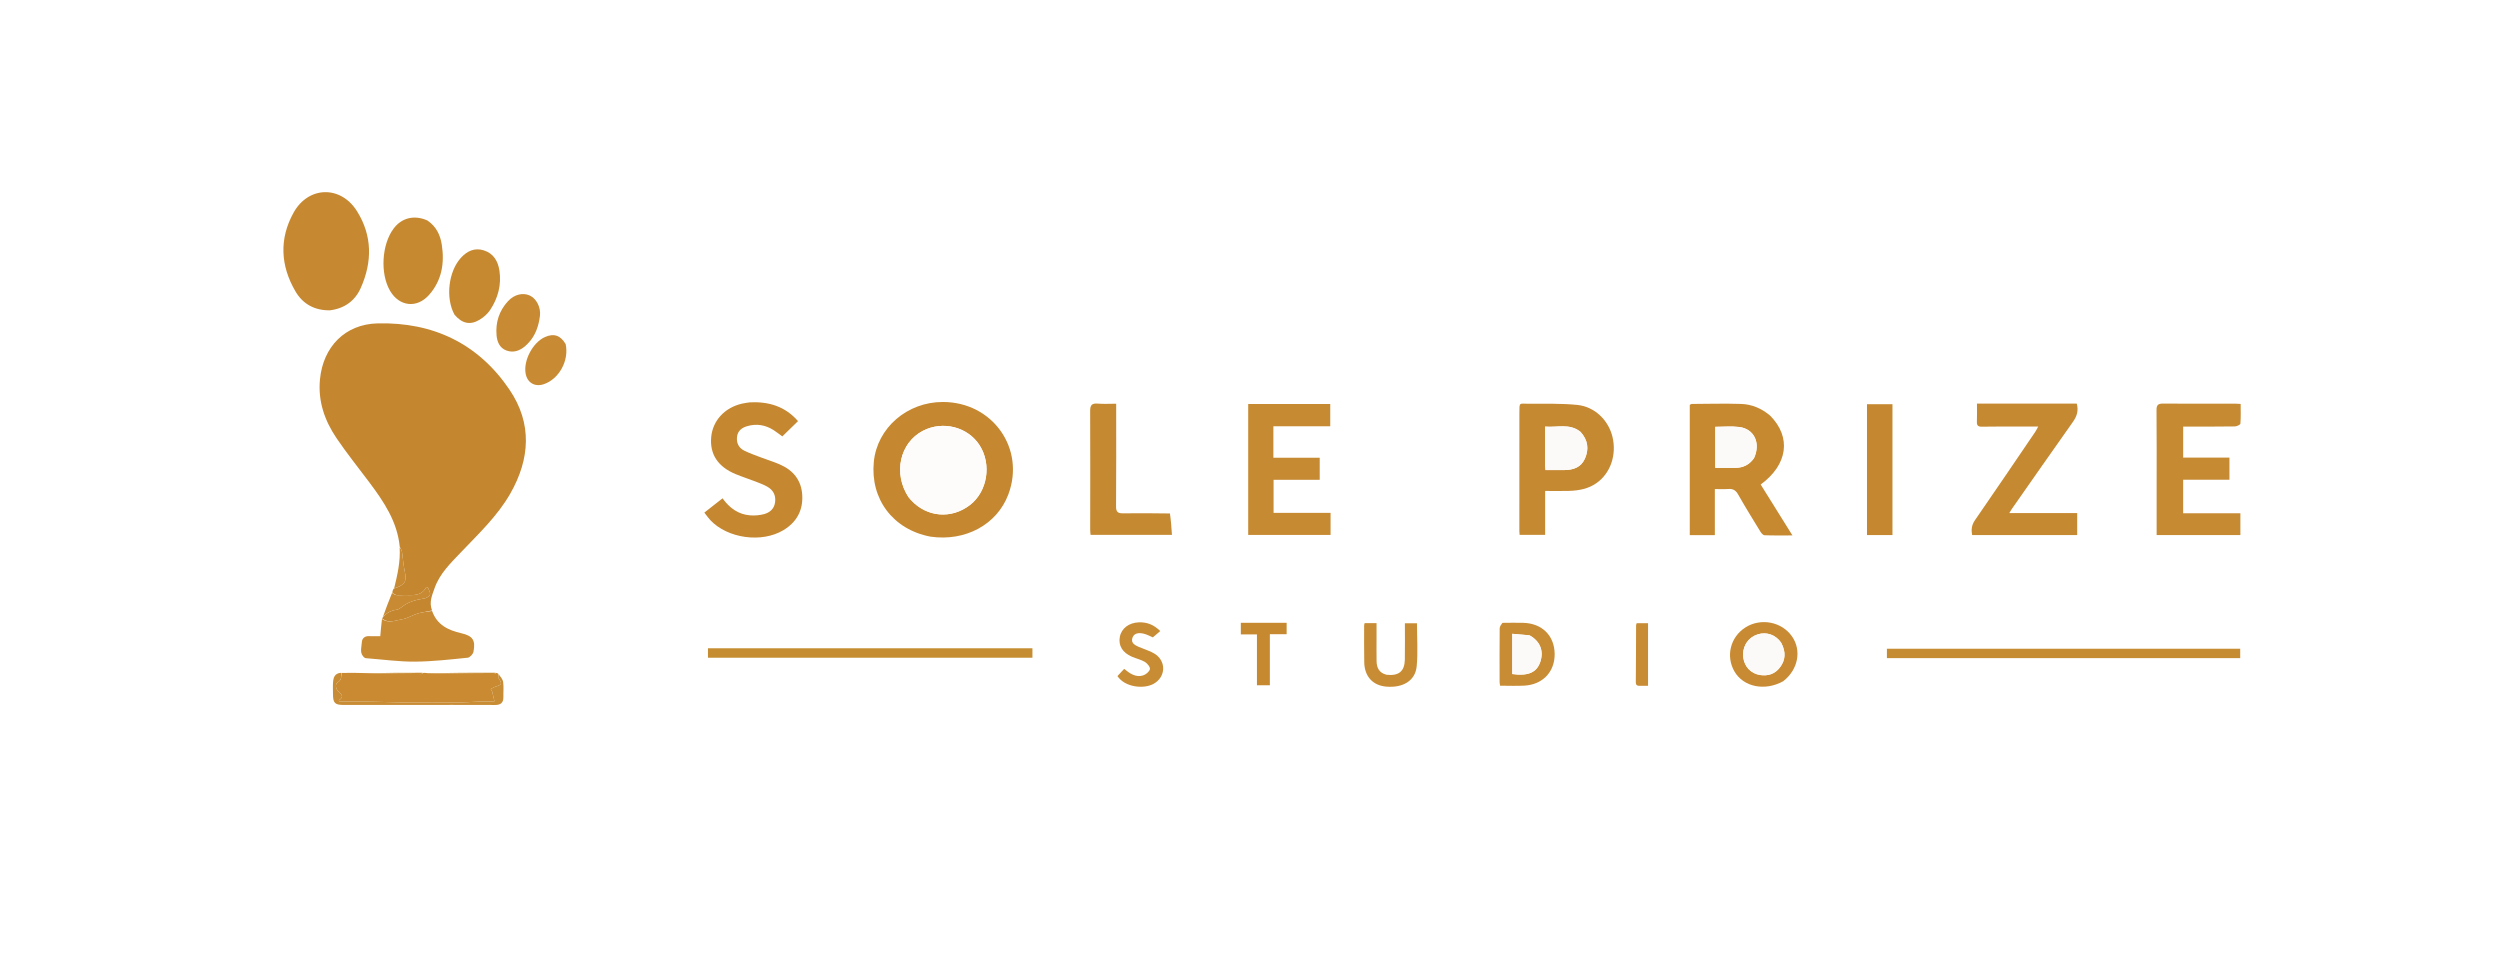
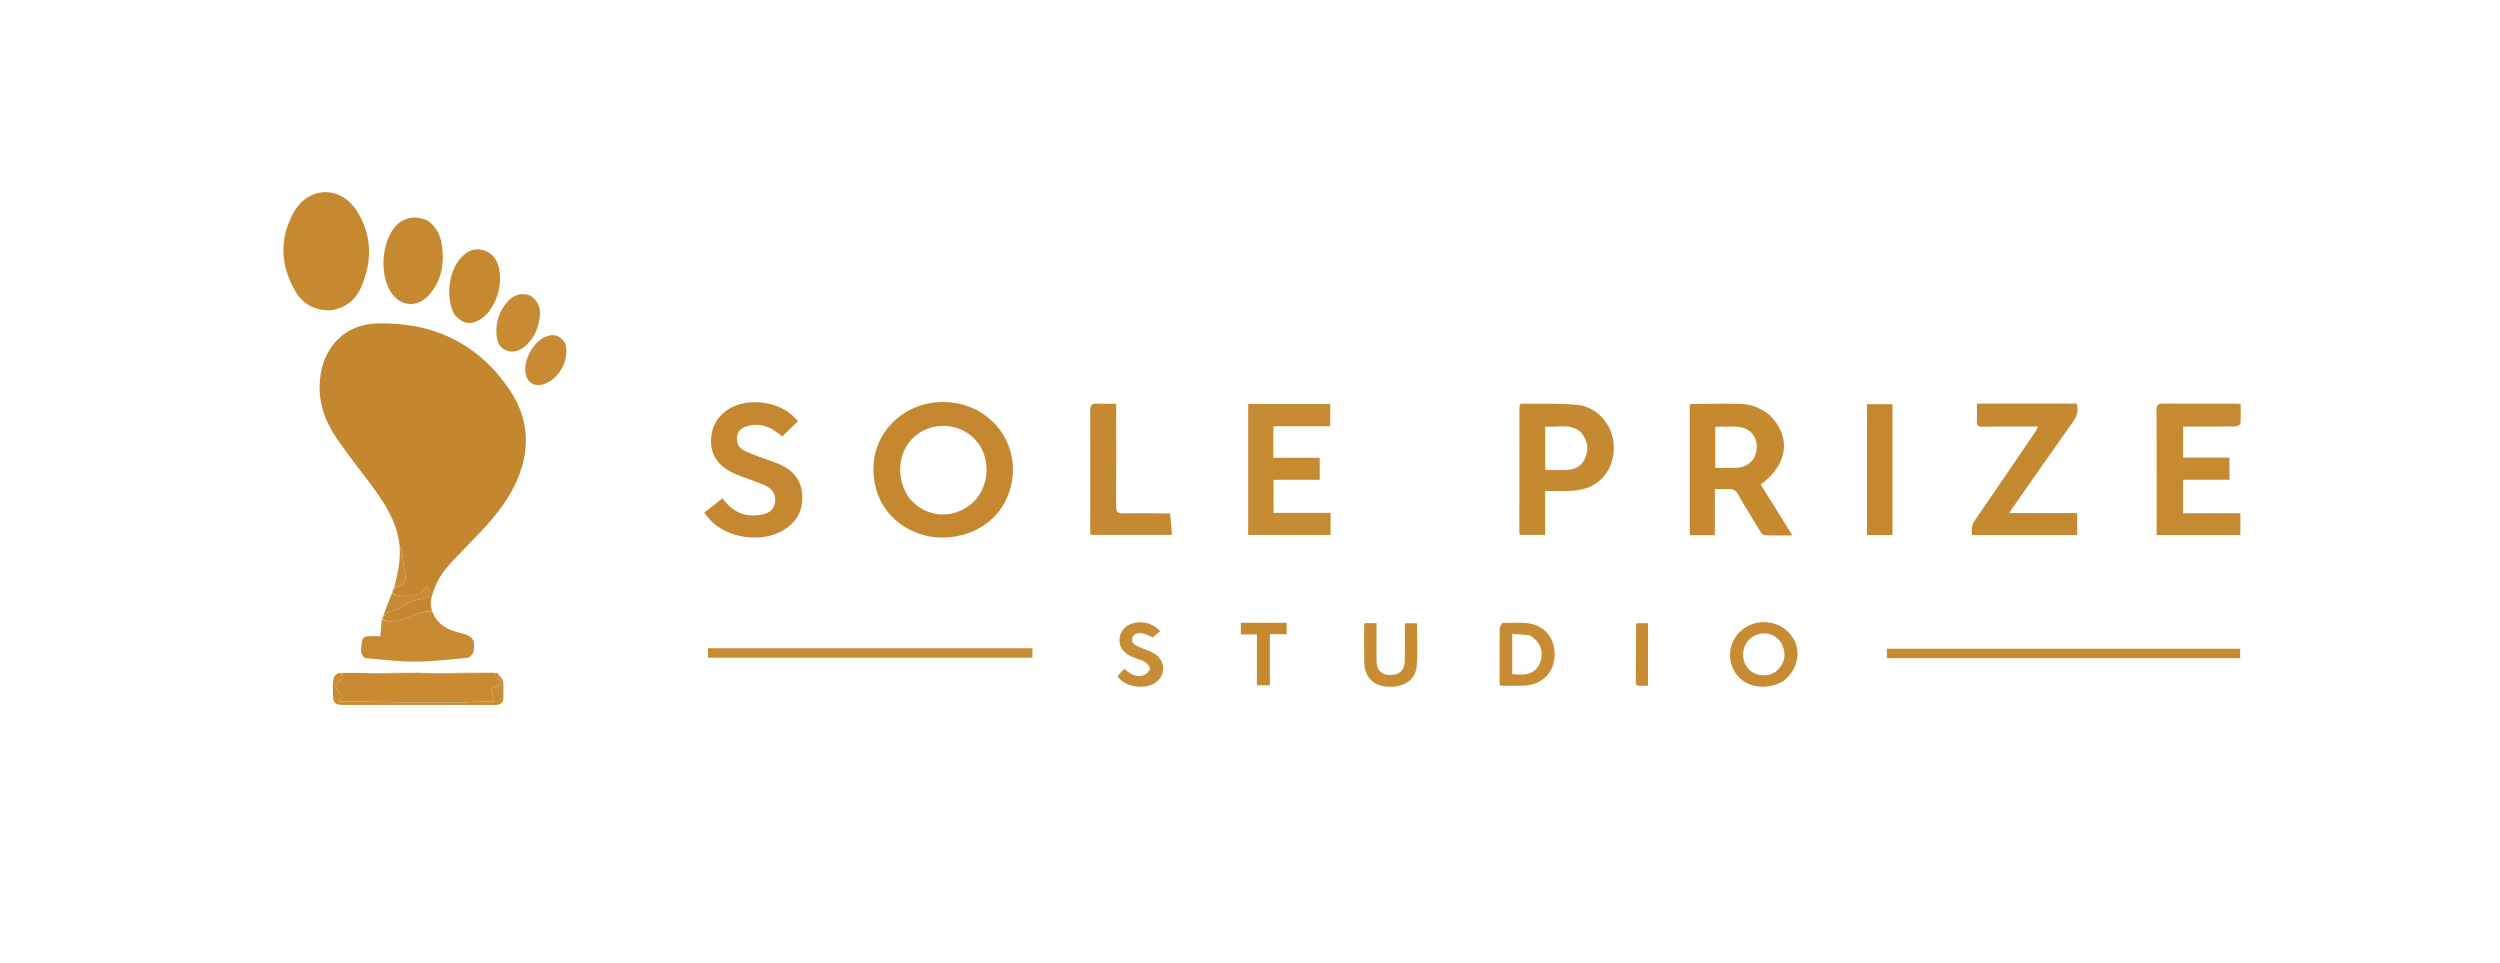
<svg xmlns="http://www.w3.org/2000/svg" version="1.1" id="Layer_1" x="0px" y="0px" width="100%" viewBox="0 0 2021 778" enable-background="new 0 0 2021 778" xml:space="preserve">
  <path fill="#C4862F" opacity="1" stroke="none" d=" M308.987,499.996   C308.972,499.825 308.957,499.653 309.381,499.195   C312.544,495.372 316.168,493.537 320.568,492.923   C321.815,492.749 323.132,492.041 324.119,491.221   C329.535,486.721 335.884,484.848 342.717,483.857   C344.547,483.592 347.084,482.148 347.613,480.65   C348.152,479.129 346.612,476.872 345.982,474.937   C345.534,474.8 345.086,474.664 344.638,474.527   C340.383,482.513 333.206,480.929 326.476,481.048   C323.143,481.107 319.758,481.959 317.136,479   C317.31,477.967 317.485,476.933 318.335,475.844   C327.736,472.632 328.988,470.101 327.132,461.46   C326.041,456.378 325.773,451.124 324.939,445.979   C324.714,444.593 323.769,443.323 323.154,441.999   C321.183,421.678 310.296,405.571 298.533,389.871   C289.647,378.013 280.332,366.442 272.037,354.182   C262.408,339.951 256.951,324.29 258.671,306.604   C261.222,280.375 278.909,262.06 305.27,261.42   C350.041,260.333 386.608,277.65 411.896,315.036   C430.333,342.294 428.536,370.979 412.517,399.011   C402.151,417.152 386.992,431.371 372.761,446.334   C364.397,455.129 355.475,463.606 351.317,475.471   C349.334,481.129 346.659,486.855 349.284,493.468   C345.118,494.55 341.34,494.836 337.795,495.899   C333.464,497.197 329.453,499.921 325.079,500.617   C319.825,501.453 314.16,504.23 308.987,499.996  z" />
  <path fill="#C58830" opacity="1" stroke="none" d=" M752.133,433.815   C721.906,428.077 703.411,403.406 706.393,373.317   C709.11,345.904 733.321,324.934 762.22,324.962   C802.503,325.001 829.14,362.741 815.082,399.859   C805.922,424.046 780.393,437.933 752.133,433.815  M734.473,401.923   C735.116,402.685 735.734,403.472 736.407,404.207   C749.206,418.181 769.065,419.853 784.14,408.231   C798.256,397.349 801.807,375.447 791.953,360.033   C782.401,345.09 762.206,339.907 746.095,348.262   C727.446,357.934 721.852,382.575 734.473,401.923  z" />
  <path fill="#C68930" opacity="1" stroke="none" d=" M1430.992,335.995   C1448.265,353.434 1445.346,375.539 1423.34,391.701   C1431.69,405.078 1440.082,418.52 1449.016,432.834   C1440.912,432.834 1433.665,432.973 1426.435,432.694   C1425.253,432.648 1423.824,430.949 1423.048,429.684   C1416.957,419.752 1410.831,409.833 1405.088,399.699   C1403.157,396.291 1400.89,395.011 1397.134,395.3   C1393.719,395.562 1390.269,395.355 1386.286,395.355   C1386.286,408.199 1386.286,420.269 1386.286,432.577   C1379.28,432.577 1372.839,432.577 1366.011,432.577   C1366.011,397.376 1366.011,362.329 1366.011,327.322   C1366.664,326.973 1367.082,326.555 1367.503,326.552   C1380.821,326.482 1394.151,326.107 1407.454,326.538   C1416.107,326.818 1423.992,330.094 1430.992,335.995  M1418.028,370.224   C1423.524,358.315 1418.18,346.703 1405.983,345.186   C1399.643,344.398 1393.125,345.047 1386.623,345.047   C1386.623,356.3 1386.623,367.156 1386.623,378.227   C1392.405,378.227 1397.719,378.292 1403.032,378.209   C1409.048,378.116 1414.043,375.862 1418.028,370.224  z" />
  <path fill="#C68831" opacity="1" stroke="none" d=" M266.736,250.863   C254.231,251.04 244.809,245.719 238.877,235.597   C226.698,214.811 225.582,193.045 237.347,171.88   C249.33,150.322 275.398,149.777 288.526,170.616   C301.014,190.442 301.036,211.576 291.696,232.656   C287.088,243.059 278.722,249.329 266.736,250.863  z" />
  <path fill="#C58932" opacity="1" stroke="none" d=" M1619,326.29   C1639.281,326.291 1659.062,326.291 1678.873,326.291   C1680.442,332.174 1678.876,336.644 1675.69,341.137   C1659.123,364.504 1642.759,388.015 1626.332,411.481   C1625.777,412.273 1625.307,413.124 1624.292,414.765   C1642.954,414.765 1660.947,414.765 1679.203,414.765   C1679.203,421.058 1679.203,426.645 1679.203,432.531   C1650.808,432.531 1622.729,432.531 1594.304,432.531   C1593.448,428.212 1593.826,424.465 1596.558,420.515   C1612.948,396.825 1629.081,372.956 1645.282,349.134   C1645.993,348.09 1646.526,346.924 1647.71,344.791   C1642.133,344.791 1637.385,344.782 1632.637,344.793   C1622.473,344.817 1612.308,344.764 1602.147,344.935   C1599.104,344.987 1597.985,343.994 1598.121,340.918   C1598.324,336.301 1598.174,331.669 1598.174,326.288   C1605.277,326.288 1611.889,326.288 1619,326.29  z" />
  <path fill="#C68A32" opacity="1" stroke="none" d=" M1743.423,395   C1743.422,373.508 1743.527,352.515 1743.331,331.524   C1743.292,327.29 1744.677,326.224 1748.752,326.262   C1768.077,326.44 1787.404,326.311 1806.73,326.307   C1808.041,326.306 1809.352,326.434 1811.353,326.537   C1811.353,331.959 1811.572,337.238 1811.144,342.465   C1811.07,343.366 1808.259,344.692 1806.695,344.718   C1794.703,344.914 1782.706,344.836 1770.71,344.844   C1768.911,344.845 1767.113,344.844 1764.875,344.844   C1764.875,353.377 1764.875,361.418 1764.875,369.908   C1777.276,369.908 1789.537,369.908 1802.286,369.908   C1802.286,376.012 1802.286,381.688 1802.286,387.832   C1789.827,387.832 1777.567,387.832 1764.861,387.832   C1764.861,396.963 1764.861,405.639 1764.861,414.935   C1780.327,414.935 1795.568,414.935 1811.126,414.935   C1811.126,421.119 1811.126,426.687 1811.126,432.545   C1788.539,432.545 1766.303,432.545 1743.423,432.545   C1743.423,420.055 1743.423,407.777 1743.423,395  z" />
  <path fill="#C68A32" opacity="1" stroke="none" d=" M1048,387.889   C1041.683,387.887 1035.866,387.887 1029.557,387.887   C1029.557,396.808 1029.557,405.366 1029.557,414.604   C1044.755,414.604 1059.996,414.604 1075.634,414.604   C1075.634,420.837 1075.634,426.414 1075.634,432.419   C1053.667,432.419 1031.598,432.419 1009.046,432.419   C1009.046,397.312 1009.046,362.135 1009.046,326.611   C1031.191,326.611 1053.101,326.611 1075.378,326.611   C1075.378,332.511 1075.378,338.246 1075.378,344.604   C1060.145,344.604 1044.913,344.604 1029.398,344.604   C1029.398,353.281 1029.398,361.342 1029.398,370.008   C1041.979,370.008 1054.209,370.008 1066.865,370.008   C1066.865,376.166 1066.865,381.726 1066.865,387.89   C1060.706,387.89 1054.603,387.89 1048,387.889  z" />
  <path fill="#C58932" opacity="1" stroke="none" d=" M1249.095,415.999   C1249.095,421.646 1249.095,426.794 1249.095,432.395   C1242.107,432.395 1235.425,432.395 1228.453,432.395   C1228.373,431.304 1228.243,430.347 1228.243,429.39   C1228.236,397.6 1228.198,365.809 1228.272,334.019   C1228.293,324.878 1227.957,326.361 1235.664,326.4   C1248.795,326.465 1262.008,326.024 1275.032,327.332   C1289.238,328.758 1300.34,339.762 1303.54,353.207   C1307,367.743 1301.97,382.526 1290.627,390.52   C1283.999,395.192 1276.294,396.589 1268.386,396.842   C1262.246,397.038 1256.096,396.881 1249.095,396.881   C1249.095,403.329 1249.095,409.415 1249.095,415.999  M1277.483,348.927   C1268.755,342.021 1258.845,345.729 1249.122,344.868   C1249.122,356.243 1249.117,366.696 1249.132,377.149   C1249.134,377.941 1249.284,378.732 1249.414,380.006   C1254.582,380.006 1259.521,380.019 1264.46,380.003   C1271.757,379.978 1278.128,377.852 1281.267,370.721   C1284.611,363.127 1283.813,355.817 1277.483,348.927  z" />
  <path fill="#C5872F" opacity="1" stroke="none" d=" M606.342,325.225   C621.665,324.596 634.717,328.545 645.121,340.428   C640.861,344.572 636.756,348.566 632.411,352.793   C630.148,351.144 627.853,349.281 625.376,347.703   C618.698,343.45 611.468,342.282 603.854,344.556   C599.622,345.82 596.36,348.335 595.808,353.104   C595.232,358.083 597.157,362.086 601.629,364.292   C605.936,366.416 610.514,368.007 615.013,369.725   C620.139,371.682 625.419,373.273 630.44,375.463   C641.22,380.164 647.848,388.192 648.53,400.239   C649.236,412.685 643.947,422.169 633.32,428.574   C615.809,439.128 588.2,435.322 574.227,420.478   C572.557,418.703 571.181,416.652 569.4,414.388   C574.424,410.443 579.083,406.785 584.107,402.84   C589.751,410.686 596.891,415.899 606.438,416.616   C610.174,416.897 614.138,416.579 617.742,415.595   C622.464,414.306 625.956,411.182 626.607,405.876   C627.293,400.287 624.978,396.055 620.195,393.379   C617.167,391.684 613.854,390.469 610.602,389.212   C605.33,387.173 599.933,385.444 594.711,383.289   C580.31,377.347 573.636,367.09 574.944,353.251   C576.205,339.924 585.931,329.421 599.986,326.267   C601.931,325.83 603.918,325.583 606.342,325.225  z" />
  <path fill="#C58932" opacity="1" stroke="none" d=" M945.784,415.089   C946.609,420.774 946.991,426.333 947.405,432.373   C925.208,432.373 903.666,432.373 881.62,432.373   C881.519,431.067 881.312,429.639 881.312,428.211   C881.326,396.229 881.467,364.246 881.286,332.264   C881.258,327.351 882.768,325.874 887.502,326.279   C892.124,326.673 896.807,326.364 902.331,326.364   C902.331,328.874 902.331,331.116 902.331,333.357   C902.327,358.677 902.438,383.997 902.211,409.314   C902.171,413.813 903.625,415.034 907.869,414.973   C920.357,414.794 932.85,414.943 945.784,415.089  z" />
  <path fill="#C98A31" opacity="1" stroke="none" d=" M401.015,543.962   C401.657,544.068 402.299,544.175 402.848,544.737   C402.822,546.218 402.516,547.501 403.017,548.228   C406.089,552.682 405.832,553.441 400.541,555.089   C399.243,555.494 398.074,556.315 396.669,557.035   C397.326,558.169 397.794,558.688 397.946,559.287   C398.587,561.822 399.134,564.379 399.715,566.929   C397.722,566.995 395.73,567.089 393.737,567.116   C392.576,567.133 391.41,566.964 390.251,567.013   C383.032,567.314 375.816,567.851 368.595,567.937   C355.787,568.089 342.977,567.991 330.167,567.961   C326.919,567.953 323.672,567.807 320.425,567.728   C314.058,567.572 307.692,567.395 301.325,567.274   C297.512,567.201 293.697,567.207 289.884,567.198   C284.764,567.187 279.645,567.196 274.526,567.196   C274.313,566.827 274.1,566.458 273.888,566.09   C277.751,563.828 276.784,561.843 274.316,559.782   C271.503,557.432 270.435,553.352 273.033,551.641   C276.482,549.371 275.802,546.812 275.999,543.993   C283.02,543.929 290.04,543.865 297.815,544.185   C312.487,544.691 326.406,544.826 340.325,544.898   C340.883,544.901 341.444,544.308 342.004,543.993   C343.071,543.938 344.139,543.882 345.895,544.206   C364.172,544.7 381.761,544.825 399.35,544.891   C399.904,544.893 400.46,544.285 401.015,543.962  z" />
  <path fill="#C68930" opacity="1" stroke="none" d=" M345.572,178.273   C352.66,183.11 355.909,189.938 357.129,197.706   C359.474,212.628 357.205,226.638 346.92,238.326   C337.105,249.479 322.813,247.872 315.344,235.131   C307.213,221.261 308.538,197.699 318.175,184.797   C324.72,176.034 334.975,173.492 345.572,178.273  z" />
  <path fill="#C88A32" opacity="1" stroke="none" d=" M308.795,500.361   C314.16,504.23 319.825,501.453 325.079,500.617   C329.453,499.921 333.464,497.197 337.795,495.899   C341.34,494.836 345.118,494.55 349.295,493.892   C353.313,505.253 362.355,509.474 372.919,511.906   C382.153,514.032 384.568,517.538 382.759,526.866   C382.391,528.765 379.888,531.511 378.15,531.686   C363.933,533.113 349.669,534.777 335.409,534.868   C322.509,534.949 309.598,533.146 296.692,532.157   C296.041,532.107 295.256,532.086 294.782,531.725   C290.269,528.295 292.325,523.449 292.511,519.215   C292.641,516.246 294.715,514.109 298.28,514.267   C301.26,514.399 304.25,514.294 307.415,514.294   C307.829,509.561 308.216,505.143 308.795,500.361  z" />
  <path fill="#C68C31" opacity="1" stroke="none" d=" M1531.129,532.013   C1529.01,532.011 1527.371,532.011 1525.379,532.011   C1525.379,529.392 1525.379,527.153 1525.379,524.451   C1620.413,524.451 1715.479,524.451 1810.982,524.451   C1810.982,526.751 1810.982,529.13 1810.982,532.014   C1717.829,532.014 1624.72,532.014 1531.129,532.013  z" />
  <path fill="#C58830" opacity="1" stroke="none" d=" M1529.876,424.91   C1529.876,427.677 1529.876,429.959 1529.876,432.525   C1522.754,432.525 1516.188,432.525 1509.278,432.525   C1509.278,397.222 1509.278,362.173 1509.278,326.74   C1515.972,326.74 1522.548,326.74 1529.876,326.74   C1529.876,359.298 1529.876,391.861 1529.876,424.91  z" />
  <path fill="#C68C31" opacity="1" stroke="none" d=" M724,524.049   C761.097,524.051 797.695,524.051 834.617,524.051   C834.617,526.852 834.617,529.102 834.617,531.728   C747.304,531.728 659.972,531.728 572.317,531.728   C572.317,529.323 572.317,527.074 572.317,524.047   C622.729,524.047 673.114,524.047 724,524.049  z" />
  <path fill="#C68930" opacity="1" stroke="none" d=" M367.457,254.436   C359.975,240.972 362.507,219.382 372.717,208.291   C377.68,202.899 383.69,200.08 391.07,202.379   C399.017,204.854 402.622,211.19 403.75,218.809   C405.448,230.29 402.593,241.019 396.23,250.586   C394.103,253.783 390.872,256.602 387.542,258.572   C379.991,263.039 373.502,261.523 367.457,254.436  z" />
  <path fill="#C88A32" opacity="1" stroke="none" d=" M1441.614,550.659   C1426.801,558.972 1409.344,555.363 1402.108,542.767   C1395.005,530.401 1398.819,515.026 1410.915,507.273   C1423.364,499.294 1440.412,502.57 1448.702,514.535   C1456.551,525.864 1453.634,541.285 1441.614,550.659  M1439.983,519.75   C1439.376,518.958 1438.831,518.107 1438.151,517.383   C1432.941,511.839 1425.369,510.478 1418.475,513.81   C1411.886,516.995 1408.235,524.081 1409.274,531.666   C1410.283,539.026 1415.465,544.557 1422.885,545.687   C1429.248,546.656 1434.832,544.848 1438.858,539.611   C1443.481,533.597 1443.784,527.108 1439.983,519.75  z" />
  <path fill="#C88C34" opacity="1" stroke="none" d=" M1214.573,503.506   C1220.506,503.486 1226.001,503.326 1231.486,503.496   C1246.711,503.966 1256.609,513.865 1256.788,528.63   C1256.962,542.976 1247.221,553.396 1232.429,554.259   C1225.984,554.635 1219.498,554.322 1212.704,554.322   C1212.541,553.244 1212.281,552.318 1212.279,551.392   C1212.251,536.918 1212.203,522.443 1212.337,507.97   C1212.351,506.48 1213.506,505.001 1214.573,503.506  M1236.362,513.566   C1231.804,513.169 1227.247,512.773 1222.498,512.359   C1222.498,523.827 1222.498,534.385 1222.498,544.887   C1235.324,546.699 1242.291,543.622 1245.161,535.096   C1248.124,526.295 1245.17,518.496 1236.362,513.566  z" />
  <path fill="#C88A32" opacity="1" stroke="none" d=" M426.727,277.727   C425.75,278.668 425.063,279.402 424.292,280.034   C419.9,283.629 414.964,285.388 409.435,283.363   C403.851,281.318 401.875,276.286 401.417,271.047   C400.507,260.638 403.523,251.232 410.672,243.468   C415.744,237.961 422.773,236.341 428.349,238.939   C433.615,241.391 437.374,248.504 436.486,255.396   C435.431,263.6 432.931,271.315 426.727,277.727  z" />
  <path fill="#C88C34" opacity="1" stroke="none" d=" M1120.847,545.473   C1130.785,546.602 1135.512,542.654 1135.673,533.155   C1135.837,523.516 1135.709,513.872 1135.709,503.842   C1139.163,503.842 1142.193,503.842 1145.477,503.842   C1145.477,515.601 1146.357,527.287 1145.23,538.776   C1144.099,550.312 1134.086,556.217 1120.667,555.067   C1109.8,554.136 1103.099,546.912 1102.864,535.454   C1102.659,525.461 1102.78,515.462 1102.779,505.466   C1102.779,504.994 1102.992,504.523 1103.176,503.758   C1106.102,503.758 1109.017,503.758 1112.797,503.758   C1112.797,507.497 1112.797,511.245 1112.797,514.993   C1112.797,521.491 1112.712,527.99 1112.823,534.486   C1112.913,539.759 1114.8,543.924 1120.847,545.473  z" />
  <path fill="#C88C34" opacity="1" stroke="none" d=" M923.24,523.986   C926.801,525.499 930.2,526.551 933.156,528.335   C942.948,534.242 942.605,547.145 932.667,552.75   C924.709,557.238 909.485,555.718 903.347,546.547   C905.113,544.649 906.887,542.743 908.778,540.711   C913.421,544.574 918.137,547.755 923.952,546.05   C926.246,545.377 929.063,543.061 929.605,540.967   C930.007,539.413 927.542,536.308 925.604,535.141   C922.383,533.204 918.5,532.407 915.003,530.882   C907.372,527.556 903.963,521.821 905.267,514.861   C906.55,508.012 912.577,503.393 920.608,503.103   C927.291,502.863 932.662,504.986 937.957,510.148   C936.011,511.805 934.054,513.47 931.963,515.249   C929.784,514.351 927.138,512.819 924.292,512.2   C920.8,511.439 916.828,511.541 915.44,515.662   C914.049,519.794 917.416,521.508 920.557,522.943   C921.312,523.287 922.102,523.557 923.24,523.986  z" />
  <path fill="#C88A32" opacity="1" stroke="none" d=" M457.282,278.18   C460.181,291.571 451.87,306.481 439.567,310.593   C432.261,313.034 426.118,309.328 424.873,301.727   C423.13,291.09 430.921,276.643 440.69,272.398   C447.771,269.321 453.096,271.068 457.282,278.18  z" />
  <path fill="#C68930" opacity="1" stroke="none" d=" M1031.878,503.47   C1034.814,503.472 1037.271,503.472 1040.119,503.472   C1040.119,506.63 1040.119,509.353 1040.119,512.707   C1035.696,512.707 1031.308,512.707 1026.55,512.707   C1026.55,526.735 1026.55,540.148 1026.55,553.993   C1022.967,553.993 1019.774,553.993 1016.114,553.993   C1016.114,540.397 1016.114,526.854 1016.114,512.827   C1011.601,512.827 1007.52,512.827 1003.085,512.827   C1003.085,509.617 1003.085,506.894 1003.085,503.468   C1012.587,503.468 1021.992,503.468 1031.878,503.47  z" />
  <path fill="#C88C34" opacity="1" stroke="none" d=" M275.62,543.917   C275.802,546.812 276.482,549.371 273.033,551.641   C270.435,553.352 271.503,557.432 274.316,559.782   C276.784,561.843 277.751,563.828 273.888,566.09   C274.1,566.458 274.313,566.827 274.526,567.196   C279.645,567.196 284.764,567.187 289.884,567.198   C293.697,567.207 297.512,567.201 301.325,567.274   C307.692,567.395 314.058,567.572 320.425,567.728   C323.672,567.807 326.919,567.953 330.167,567.961   C342.977,567.991 355.787,568.089 368.595,567.937   C375.816,567.851 383.032,567.314 390.251,567.013   C391.41,566.964 392.576,567.133 393.737,567.116   C395.73,567.089 397.722,566.995 399.715,566.929   C399.134,564.379 398.587,561.822 397.946,559.287   C397.794,558.688 397.326,558.169 396.669,557.035   C398.074,556.315 399.243,555.494 400.541,555.089   C405.832,553.441 406.089,552.682 403.017,548.228   C402.516,547.501 402.822,546.218 403.07,544.987   C404.56,546.981 406.422,549.082 406.756,551.403   C407.319,555.314 406.825,559.368 406.937,563.358   C407.068,568.05 404.783,569.939 400.232,569.901   C388.754,569.804 377.275,569.838 365.796,569.841   C336.517,569.85 307.238,569.874 277.958,569.883   C270.708,569.886 269.212,568.38 269.195,561.128   C269.187,557.801 268.972,554.453 269.264,551.152   C269.586,547.516 270.738,544.217 275.62,543.917  z" />
  <path fill="#C88C34" opacity="1" stroke="none" d=" M1327.088,554.381   C1324.529,554.389 1322.344,554.899 1322.385,551.358   C1322.563,536.077 1322.543,520.793 1322.616,505.51   C1322.618,505.045 1322.859,504.581 1323.073,503.812   C1325.98,503.812 1328.902,503.812 1332.276,503.812   C1332.276,520.365 1332.276,537.022 1332.276,554.379   C1330.715,554.379 1329.114,554.379 1327.088,554.381  z" />
  <path fill="#C88A32" opacity="1" stroke="none" d=" M316.951,479.298   C319.758,481.959 323.143,481.107 326.476,481.048   C333.206,480.929 340.383,482.513 344.638,474.527   C345.086,474.664 345.534,474.8 345.982,474.937   C346.612,476.872 348.152,479.129 347.613,480.65   C347.084,482.148 344.547,483.592 342.717,483.857   C335.884,484.848 329.535,486.721 324.119,491.221   C323.132,492.041 321.815,492.749 320.568,492.923   C316.168,493.537 312.544,495.372 309.476,498.956   C311.677,492.534 314.222,486.065 316.951,479.298  z" />
  <path fill="#C88A32" opacity="1" stroke="none" d=" M323.076,442.458   C323.769,443.323 324.714,444.593 324.939,445.979   C325.773,451.124 326.041,456.378 327.132,461.46   C328.988,470.101 327.736,472.632 318.611,475.661   C321.236,464.871 323.789,454.139 323.076,442.458  z" />
  <path fill="#C88C34" opacity="1" stroke="none" d=" M400.641,543.811   C400.46,544.285 399.904,544.893 399.35,544.891   C381.761,544.825 364.172,544.7 346.289,544.287   C364.085,543.88 382.176,543.77 400.641,543.811  z" />
  <path fill="#C88C34" opacity="1" stroke="none" d=" M341.626,543.855   C341.444,544.308 340.883,544.901 340.325,544.898   C326.406,544.826 312.487,544.691 298.277,544.266   C312.406,543.882 326.827,543.8 341.626,543.855  z" />
-   <path fill="#FDFCFB" opacity="1" stroke="none" d=" M734.26,401.63   C721.852,382.575 727.446,357.934 746.095,348.262   C762.206,339.907 782.401,345.09 791.953,360.033   C801.807,375.447 798.256,397.349 784.14,408.231   C769.065,419.853 749.206,418.181 736.407,404.207   C735.734,403.472 735.116,402.685 734.26,401.63  z" />
-   <path fill="#FCFAF8" opacity="1" stroke="none" d=" M1417.83,370.55   C1414.043,375.862 1409.048,378.116 1403.032,378.209   C1397.719,378.292 1392.405,378.227 1386.623,378.227   C1386.623,367.156 1386.623,356.3 1386.623,345.047   C1393.125,345.047 1399.643,344.398 1405.983,345.186   C1418.18,346.703 1423.524,358.315 1417.83,370.55  z" />
-   <path fill="#FCFAF8" opacity="1" stroke="none" d=" M1277.756,349.183   C1283.813,355.817 1284.611,363.127 1281.267,370.721   C1278.128,377.852 1271.757,379.978 1264.46,380.003   C1259.521,380.019 1254.582,380.006 1249.414,380.006   C1249.284,378.732 1249.134,377.941 1249.132,377.149   C1249.117,366.696 1249.122,356.243 1249.122,344.868   C1258.845,345.729 1268.755,342.021 1277.756,349.183  z" />
-   <path fill="#FCFAF8" opacity="1" stroke="none" d=" M1440.186,520.07   C1443.784,527.108 1443.481,533.597 1438.858,539.611   C1434.832,544.848 1429.248,546.656 1422.885,545.687   C1415.465,544.557 1410.283,539.026 1409.274,531.666   C1408.235,524.081 1411.886,516.995 1418.475,513.81   C1425.369,510.478 1432.941,511.839 1438.151,517.383   C1438.831,518.107 1439.376,518.958 1440.186,520.07  z" />
-   <path fill="#FCFAF8" opacity="1" stroke="none" d=" M1236.74,513.713   C1245.17,518.496 1248.124,526.295 1245.161,535.096   C1242.291,543.622 1235.324,546.699 1222.498,544.887   C1222.498,534.385 1222.498,523.827 1222.498,512.359   C1227.247,512.773 1231.804,513.169 1236.74,513.713  z" />
</svg>
